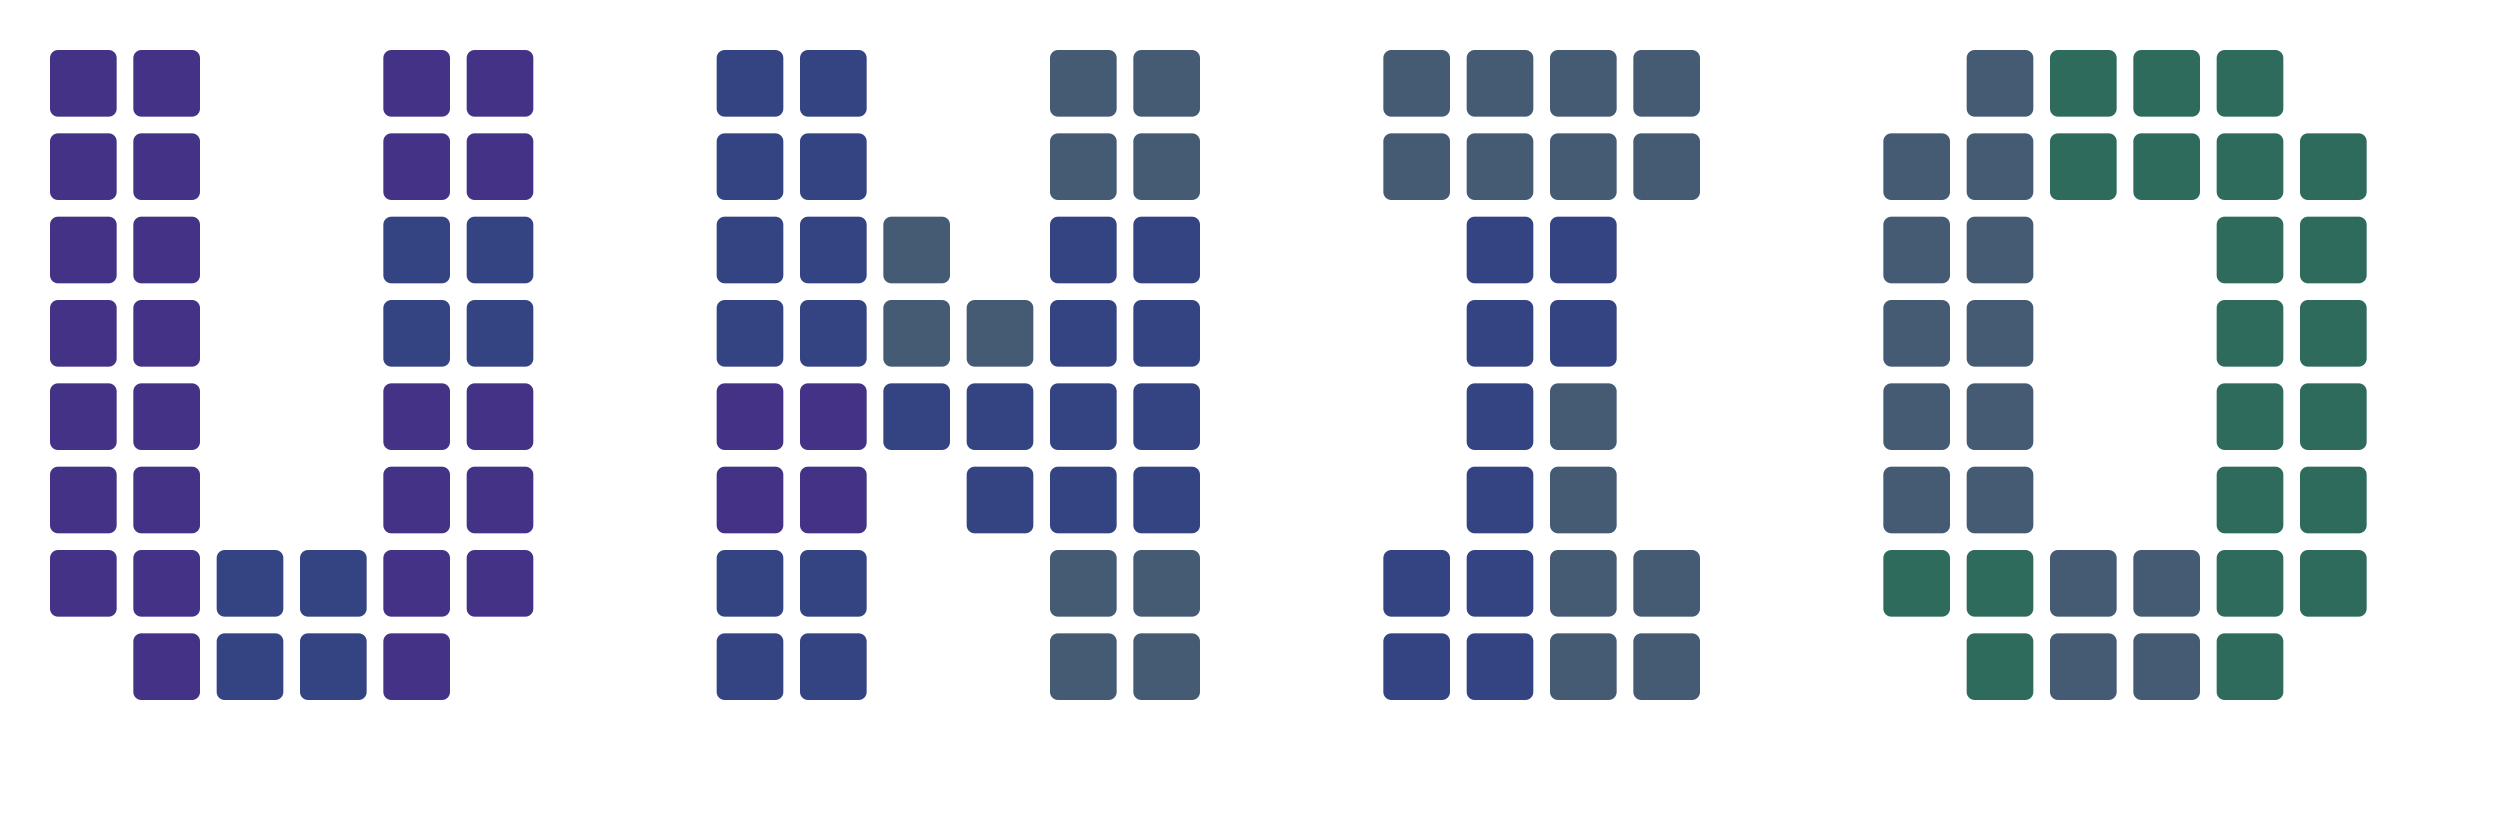
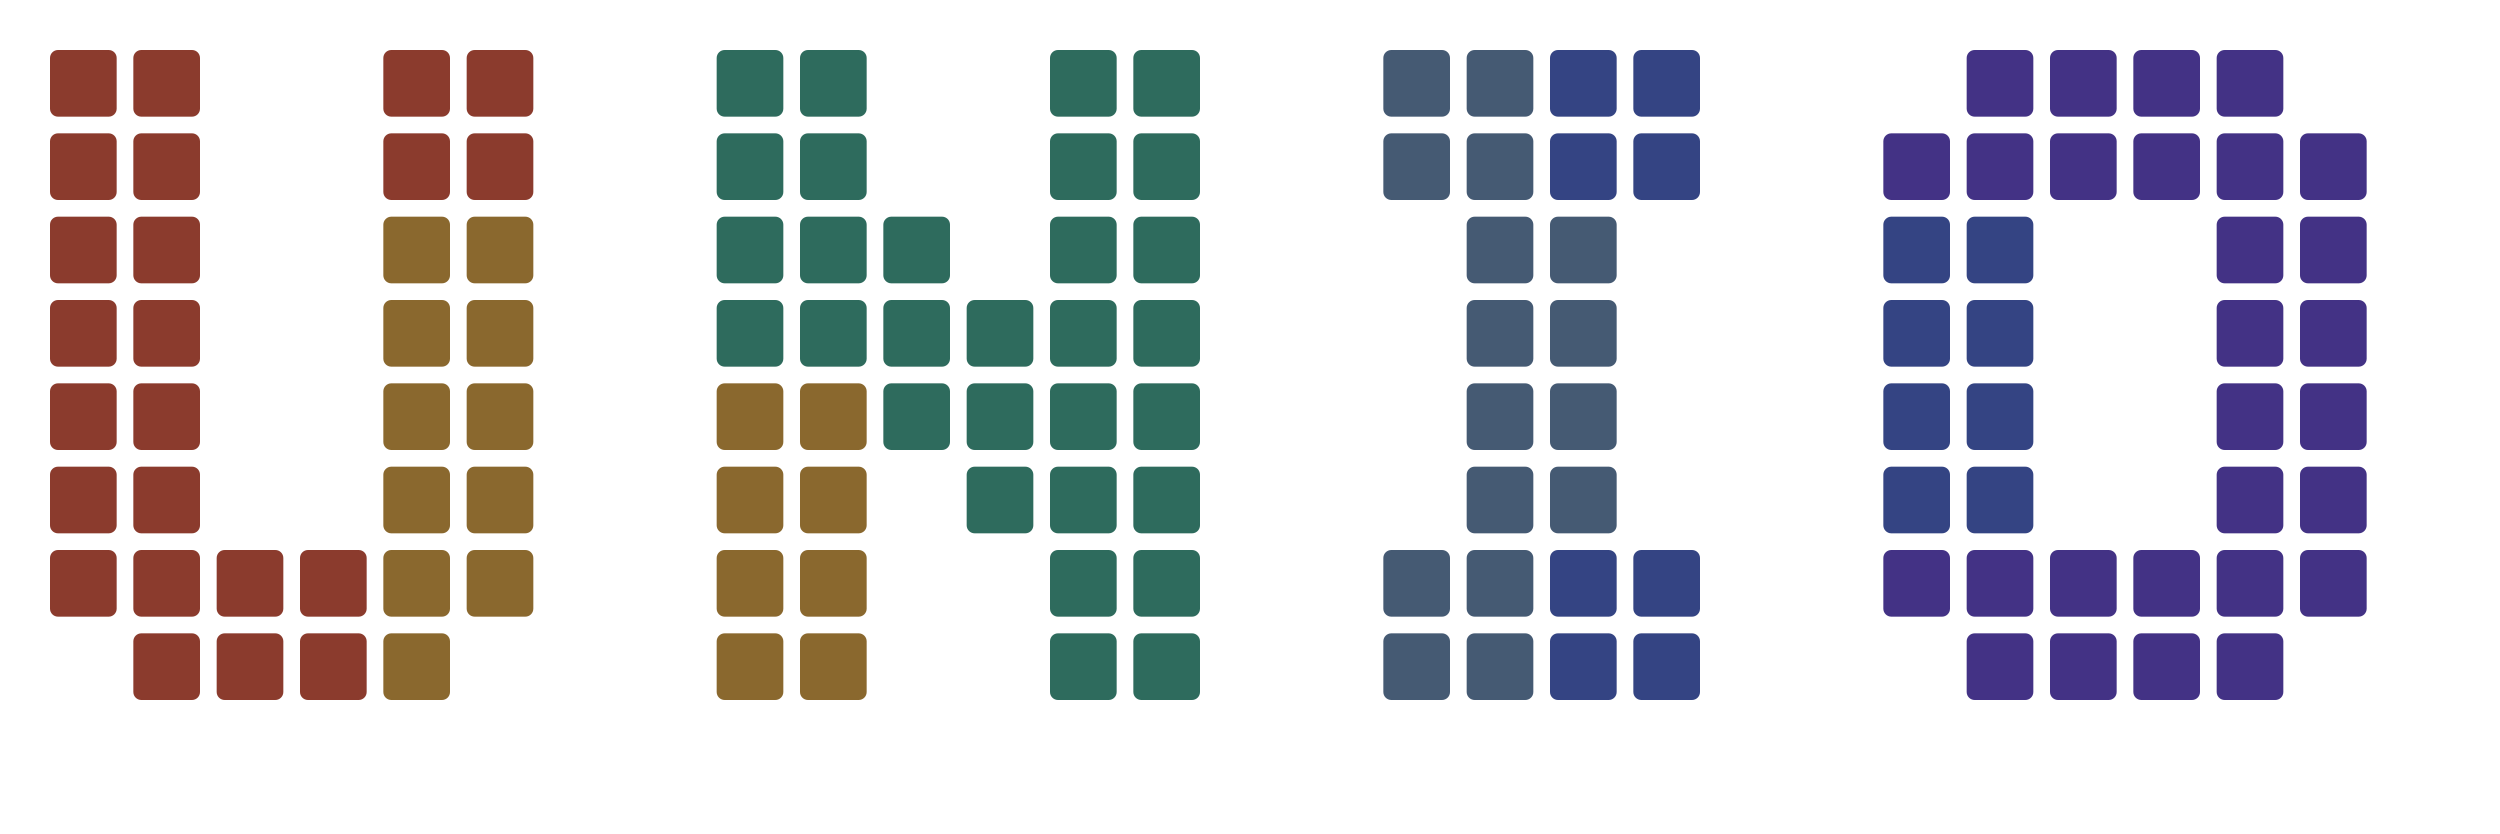
<svg xmlns="http://www.w3.org/2000/svg" width="300" height="100" viewBox="0 0 300.00 100.00" role="img" aria-label="Unio">
-   <g fill="#433285">
+   <g fill="#8b3b2d">
    <rect x="46.00" y="6.00" width="8.00" height="8.00" rx="0.96" />
    <rect x="56.00" y="16.00" width="8.00" height="8.00" rx="0.96" />
    <rect x="56.00" y="6.00" width="8.00" height="8.00" rx="0.96" />
    <rect x="46.00" y="16.00" width="8.00" height="8.00" rx="0.96" />
  </g>
-   <g fill="#344483">
+   <g fill="#8a682e">
    <rect x="46.00" y="36.00" width="8.00" height="8.00" rx="0.96" />
    <rect x="46.00" y="26.00" width="8.00" height="8.00" rx="0.96" />
    <rect x="56.00" y="36.00" width="8.00" height="8.00" rx="0.96" />
    <rect x="56.00" y="26.00" width="8.00" height="8.00" rx="0.96" />
  </g>
-   <g fill="#344483">
+   <g fill="#8b3b2d">
    <rect x="36.00" y="76.00" width="8.00" height="8.00" rx="0.96" />
    <rect x="36.00" y="66.00" width="8.00" height="8.00" rx="0.96" />
    <rect x="26.00" y="76.00" width="8.00" height="8.00" rx="0.96" />
    <rect x="26.00" y="66.00" width="8.00" height="8.00" rx="0.96" />
  </g>
-   <g fill="#433285">
+   <g fill="#8a682e">
    <rect x="56.00" y="46.00" width="8.00" height="8.00" rx="0.96" />
    <rect x="46.00" y="56.00" width="8.00" height="8.00" rx="0.96" />
    <rect x="46.00" y="46.00" width="8.00" height="8.00" rx="0.96" />
    <rect x="56.00" y="56.00" width="8.00" height="8.00" rx="0.96" />
  </g>
-   <g fill="#433285">
+   <g fill="#8a682e">
    <rect x="46.00" y="66.00" width="8.00" height="8.00" rx="0.96" />
    <rect x="56.00" y="66.00" width="8.00" height="8.00" rx="0.96" />
    <rect x="46.00" y="76.00" width="8.00" height="8.00" rx="0.96" />
  </g>
-   <g fill="#433285">
+   <g fill="#8b3b2d">
    <rect x="6.00" y="26.00" width="8.00" height="8.00" rx="0.96" />
    <rect x="16.00" y="36.00" width="8.00" height="8.00" rx="0.96" />
    <rect x="16.00" y="26.00" width="8.00" height="8.00" rx="0.96" />
    <rect x="6.00" y="36.00" width="8.00" height="8.00" rx="0.96" />
  </g>
-   <g fill="#433285">
+   <g fill="#8b3b2d">
    <rect x="6.00" y="56.00" width="8.00" height="8.00" rx="0.96" />
    <rect x="6.00" y="46.00" width="8.00" height="8.00" rx="0.96" />
    <rect x="16.00" y="56.00" width="8.00" height="8.00" rx="0.96" />
    <rect x="16.00" y="46.00" width="8.00" height="8.00" rx="0.96" />
  </g>
-   <g fill="#433285">
+   <g fill="#8b3b2d">
    <rect x="16.00" y="6.00" width="8.00" height="8.00" rx="0.96" />
    <rect x="6.00" y="16.00" width="8.00" height="8.00" rx="0.96" />
    <rect x="6.00" y="6.00" width="8.00" height="8.00" rx="0.96" />
    <rect x="16.00" y="16.00" width="8.00" height="8.00" rx="0.96" />
  </g>
-   <g fill="#433285">
+   <g fill="#8b3b2d">
    <rect x="16.00" y="66.00" width="8.00" height="8.00" rx="0.96" />
    <rect x="6.00" y="66.00" width="8.00" height="8.00" rx="0.96" />
    <rect x="16.00" y="76.00" width="8.00" height="8.00" rx="0.96" />
  </g>
-   <g fill="#455a73">
+   <g fill="#2e6b5d">
    <rect x="126.00" y="6.00" width="8.00" height="8.00" rx="0.96" />
    <rect x="136.00" y="16.00" width="8.00" height="8.00" rx="0.96" />
    <rect x="136.00" y="6.00" width="8.00" height="8.00" rx="0.96" />
    <rect x="126.00" y="16.00" width="8.00" height="8.00" rx="0.96" />
  </g>
-   <g fill="#344483">
+   <g fill="#2e6b5d">
    <rect x="116.00" y="46.00" width="8.00" height="8.00" rx="0.96" />
    <rect x="106.00" y="46.00" width="8.00" height="8.00" rx="0.96" />
    <rect x="116.00" y="56.00" width="8.00" height="8.00" rx="0.96" />
  </g>
-   <g fill="#344483">
+   <g fill="#2e6b5d">
    <rect x="126.00" y="36.00" width="8.00" height="8.00" rx="0.96" />
    <rect x="126.00" y="26.00" width="8.00" height="8.00" rx="0.96" />
    <rect x="136.00" y="36.00" width="8.00" height="8.00" rx="0.96" />
    <rect x="136.00" y="26.00" width="8.00" height="8.00" rx="0.96" />
  </g>
-   <g fill="#344483">
+   <g fill="#2e6b5d">
    <rect x="136.00" y="46.00" width="8.00" height="8.00" rx="0.96" />
    <rect x="126.00" y="56.00" width="8.00" height="8.00" rx="0.96" />
    <rect x="126.00" y="46.00" width="8.00" height="8.00" rx="0.96" />
    <rect x="136.00" y="56.00" width="8.00" height="8.00" rx="0.96" />
  </g>
-   <g fill="#455a73">
+   <g fill="#2e6b5d">
    <rect x="126.00" y="66.00" width="8.00" height="8.00" rx="0.96" />
    <rect x="136.00" y="76.00" width="8.00" height="8.00" rx="0.96" />
    <rect x="136.00" y="66.00" width="8.00" height="8.00" rx="0.96" />
    <rect x="126.00" y="76.00" width="8.00" height="8.00" rx="0.96" />
  </g>
-   <g fill="#344483">
+   <g fill="#2e6b5d">
    <rect x="86.00" y="26.00" width="8.00" height="8.00" rx="0.96" />
    <rect x="96.00" y="36.00" width="8.00" height="8.00" rx="0.96" />
    <rect x="96.00" y="26.00" width="8.00" height="8.00" rx="0.96" />
    <rect x="86.00" y="36.00" width="8.00" height="8.00" rx="0.96" />
  </g>
-   <g fill="#433285">
+   <g fill="#8a682e">
    <rect x="86.00" y="56.00" width="8.00" height="8.00" rx="0.96" />
    <rect x="86.00" y="46.00" width="8.00" height="8.00" rx="0.96" />
    <rect x="96.00" y="56.00" width="8.00" height="8.00" rx="0.96" />
    <rect x="96.00" y="46.00" width="8.00" height="8.00" rx="0.96" />
  </g>
-   <g fill="#455a73">
+   <g fill="#2e6b5d">
    <rect x="106.00" y="26.00" width="8.00" height="8.00" rx="0.96" />
    <rect x="116.00" y="36.00" width="8.00" height="8.00" rx="0.96" />
    <rect x="106.00" y="36.00" width="8.00" height="8.00" rx="0.96" />
  </g>
-   <g fill="#344483">
+   <g fill="#2e6b5d">
    <rect x="96.00" y="6.00" width="8.00" height="8.00" rx="0.96" />
    <rect x="86.00" y="16.00" width="8.00" height="8.00" rx="0.96" />
    <rect x="86.00" y="6.00" width="8.00" height="8.00" rx="0.96" />
    <rect x="96.00" y="16.00" width="8.00" height="8.00" rx="0.96" />
  </g>
-   <g fill="#344483">
+   <g fill="#8a682e">
    <rect x="96.00" y="66.00" width="8.00" height="8.00" rx="0.96" />
    <rect x="86.00" y="76.00" width="8.00" height="8.00" rx="0.96" />
    <rect x="86.00" y="66.00" width="8.00" height="8.00" rx="0.96" />
    <rect x="96.00" y="76.00" width="8.00" height="8.00" rx="0.96" />
  </g>
-   <g fill="#455a73">
+   <g fill="#344483">
    <rect x="196.00" y="16.00" width="8.00" height="8.00" rx="0.96" />
    <rect x="196.00" y="6.00" width="8.00" height="8.00" rx="0.96" />
    <rect x="186.00" y="16.00" width="8.00" height="8.00" rx="0.96" />
    <rect x="186.00" y="6.00" width="8.00" height="8.00" rx="0.96" />
  </g>
-   <g fill="#455a73">
+   <g fill="#344483">
    <rect x="196.00" y="76.00" width="8.00" height="8.00" rx="0.96" />
    <rect x="196.00" y="66.00" width="8.00" height="8.00" rx="0.96" />
    <rect x="186.00" y="76.00" width="8.00" height="8.00" rx="0.96" />
    <rect x="186.00" y="66.00" width="8.00" height="8.00" rx="0.96" />
  </g>
-   <g fill="#344483">
+   <g fill="#455a73">
    <rect x="186.00" y="26.00" width="8.00" height="8.00" rx="0.96" />
    <rect x="186.00" y="36.00" width="8.00" height="8.00" rx="0.96" />
  </g>
  <g fill="#455a73">
    <rect x="176.00" y="6.00" width="8.00" height="8.00" rx="0.96" />
    <rect x="166.00" y="16.00" width="8.00" height="8.00" rx="0.96" />
    <rect x="166.00" y="6.00" width="8.00" height="8.00" rx="0.96" />
    <rect x="176.00" y="16.00" width="8.00" height="8.00" rx="0.96" />
  </g>
-   <g fill="#344483">
+   <g fill="#455a73">
    <rect x="176.00" y="66.00" width="8.00" height="8.00" rx="0.96" />
    <rect x="166.00" y="76.00" width="8.00" height="8.00" rx="0.96" />
    <rect x="166.00" y="66.00" width="8.00" height="8.00" rx="0.96" />
    <rect x="176.00" y="76.00" width="8.00" height="8.00" rx="0.96" />
  </g>
  <g fill="#455a73">
    <rect x="186.00" y="56.00" width="8.00" height="8.00" rx="0.96" />
    <rect x="186.00" y="46.00" width="8.00" height="8.00" rx="0.96" />
  </g>
-   <g fill="#344483">
+   <g fill="#455a73">
    <rect x="176.00" y="36.00" width="8.00" height="8.00" rx="0.96" />
    <rect x="176.00" y="26.00" width="8.00" height="8.00" rx="0.96" />
  </g>
-   <g fill="#344483">
+   <g fill="#455a73">
    <rect x="176.00" y="56.00" width="8.00" height="8.00" rx="0.96" />
    <rect x="176.00" y="46.00" width="8.00" height="8.00" rx="0.96" />
  </g>
-   <g fill="#2e6b5d">
+   <g fill="#433285">
    <rect x="266.00" y="6.00" width="8.00" height="8.00" rx="0.96" />
    <rect x="276.00" y="16.00" width="8.00" height="8.00" rx="0.96" />
    <rect x="266.00" y="16.00" width="8.00" height="8.00" rx="0.96" />
  </g>
-   <g fill="#2e6b5d">
+   <g fill="#433285">
    <rect x="266.00" y="36.00" width="8.00" height="8.00" rx="0.96" />
    <rect x="266.00" y="26.00" width="8.00" height="8.00" rx="0.96" />
    <rect x="276.00" y="36.00" width="8.00" height="8.00" rx="0.96" />
    <rect x="276.00" y="26.00" width="8.00" height="8.00" rx="0.96" />
  </g>
-   <g fill="#2e6b5d">
+   <g fill="#433285">
    <rect x="256.00" y="16.00" width="8.00" height="8.00" rx="0.96" />
    <rect x="256.00" y="6.00" width="8.00" height="8.00" rx="0.96" />
    <rect x="246.00" y="16.00" width="8.00" height="8.00" rx="0.96" />
    <rect x="246.00" y="6.00" width="8.00" height="8.00" rx="0.96" />
  </g>
-   <g fill="#455a73">
+   <g fill="#433285">
    <rect x="256.00" y="76.00" width="8.00" height="8.00" rx="0.96" />
    <rect x="256.00" y="66.00" width="8.00" height="8.00" rx="0.96" />
    <rect x="246.00" y="76.00" width="8.00" height="8.00" rx="0.96" />
    <rect x="246.00" y="66.00" width="8.00" height="8.00" rx="0.96" />
  </g>
-   <g fill="#2e6b5d">
+   <g fill="#433285">
    <rect x="276.00" y="46.00" width="8.00" height="8.00" rx="0.96" />
    <rect x="266.00" y="56.00" width="8.00" height="8.00" rx="0.96" />
    <rect x="266.00" y="46.00" width="8.00" height="8.00" rx="0.96" />
    <rect x="276.00" y="56.00" width="8.00" height="8.00" rx="0.96" />
  </g>
-   <g fill="#2e6b5d">
+   <g fill="#433285">
    <rect x="266.00" y="66.00" width="8.00" height="8.00" rx="0.96" />
    <rect x="276.00" y="66.00" width="8.00" height="8.00" rx="0.96" />
    <rect x="266.00" y="76.00" width="8.00" height="8.00" rx="0.96" />
  </g>
-   <g fill="#455a73">
+   <g fill="#344483">
    <rect x="226.00" y="26.00" width="8.00" height="8.00" rx="0.96" />
    <rect x="236.00" y="36.00" width="8.00" height="8.00" rx="0.96" />
    <rect x="236.00" y="26.00" width="8.00" height="8.00" rx="0.96" />
    <rect x="226.00" y="36.00" width="8.00" height="8.00" rx="0.96" />
  </g>
-   <g fill="#455a73">
+   <g fill="#344483">
    <rect x="226.00" y="56.00" width="8.00" height="8.00" rx="0.96" />
    <rect x="226.00" y="46.00" width="8.00" height="8.00" rx="0.96" />
    <rect x="236.00" y="56.00" width="8.00" height="8.00" rx="0.96" />
    <rect x="236.00" y="46.00" width="8.00" height="8.00" rx="0.96" />
  </g>
-   <g fill="#455a73">
+   <g fill="#433285">
    <rect x="236.00" y="6.00" width="8.00" height="8.00" rx="0.96" />
    <rect x="226.00" y="16.00" width="8.00" height="8.00" rx="0.96" />
    <rect x="236.00" y="16.00" width="8.00" height="8.00" rx="0.96" />
  </g>
-   <g fill="#2e6b5d">
+   <g fill="#433285">
    <rect x="236.00" y="66.00" width="8.00" height="8.00" rx="0.96" />
    <rect x="226.00" y="66.00" width="8.00" height="8.00" rx="0.96" />
    <rect x="236.00" y="76.00" width="8.00" height="8.00" rx="0.96" />
  </g>
</svg>
